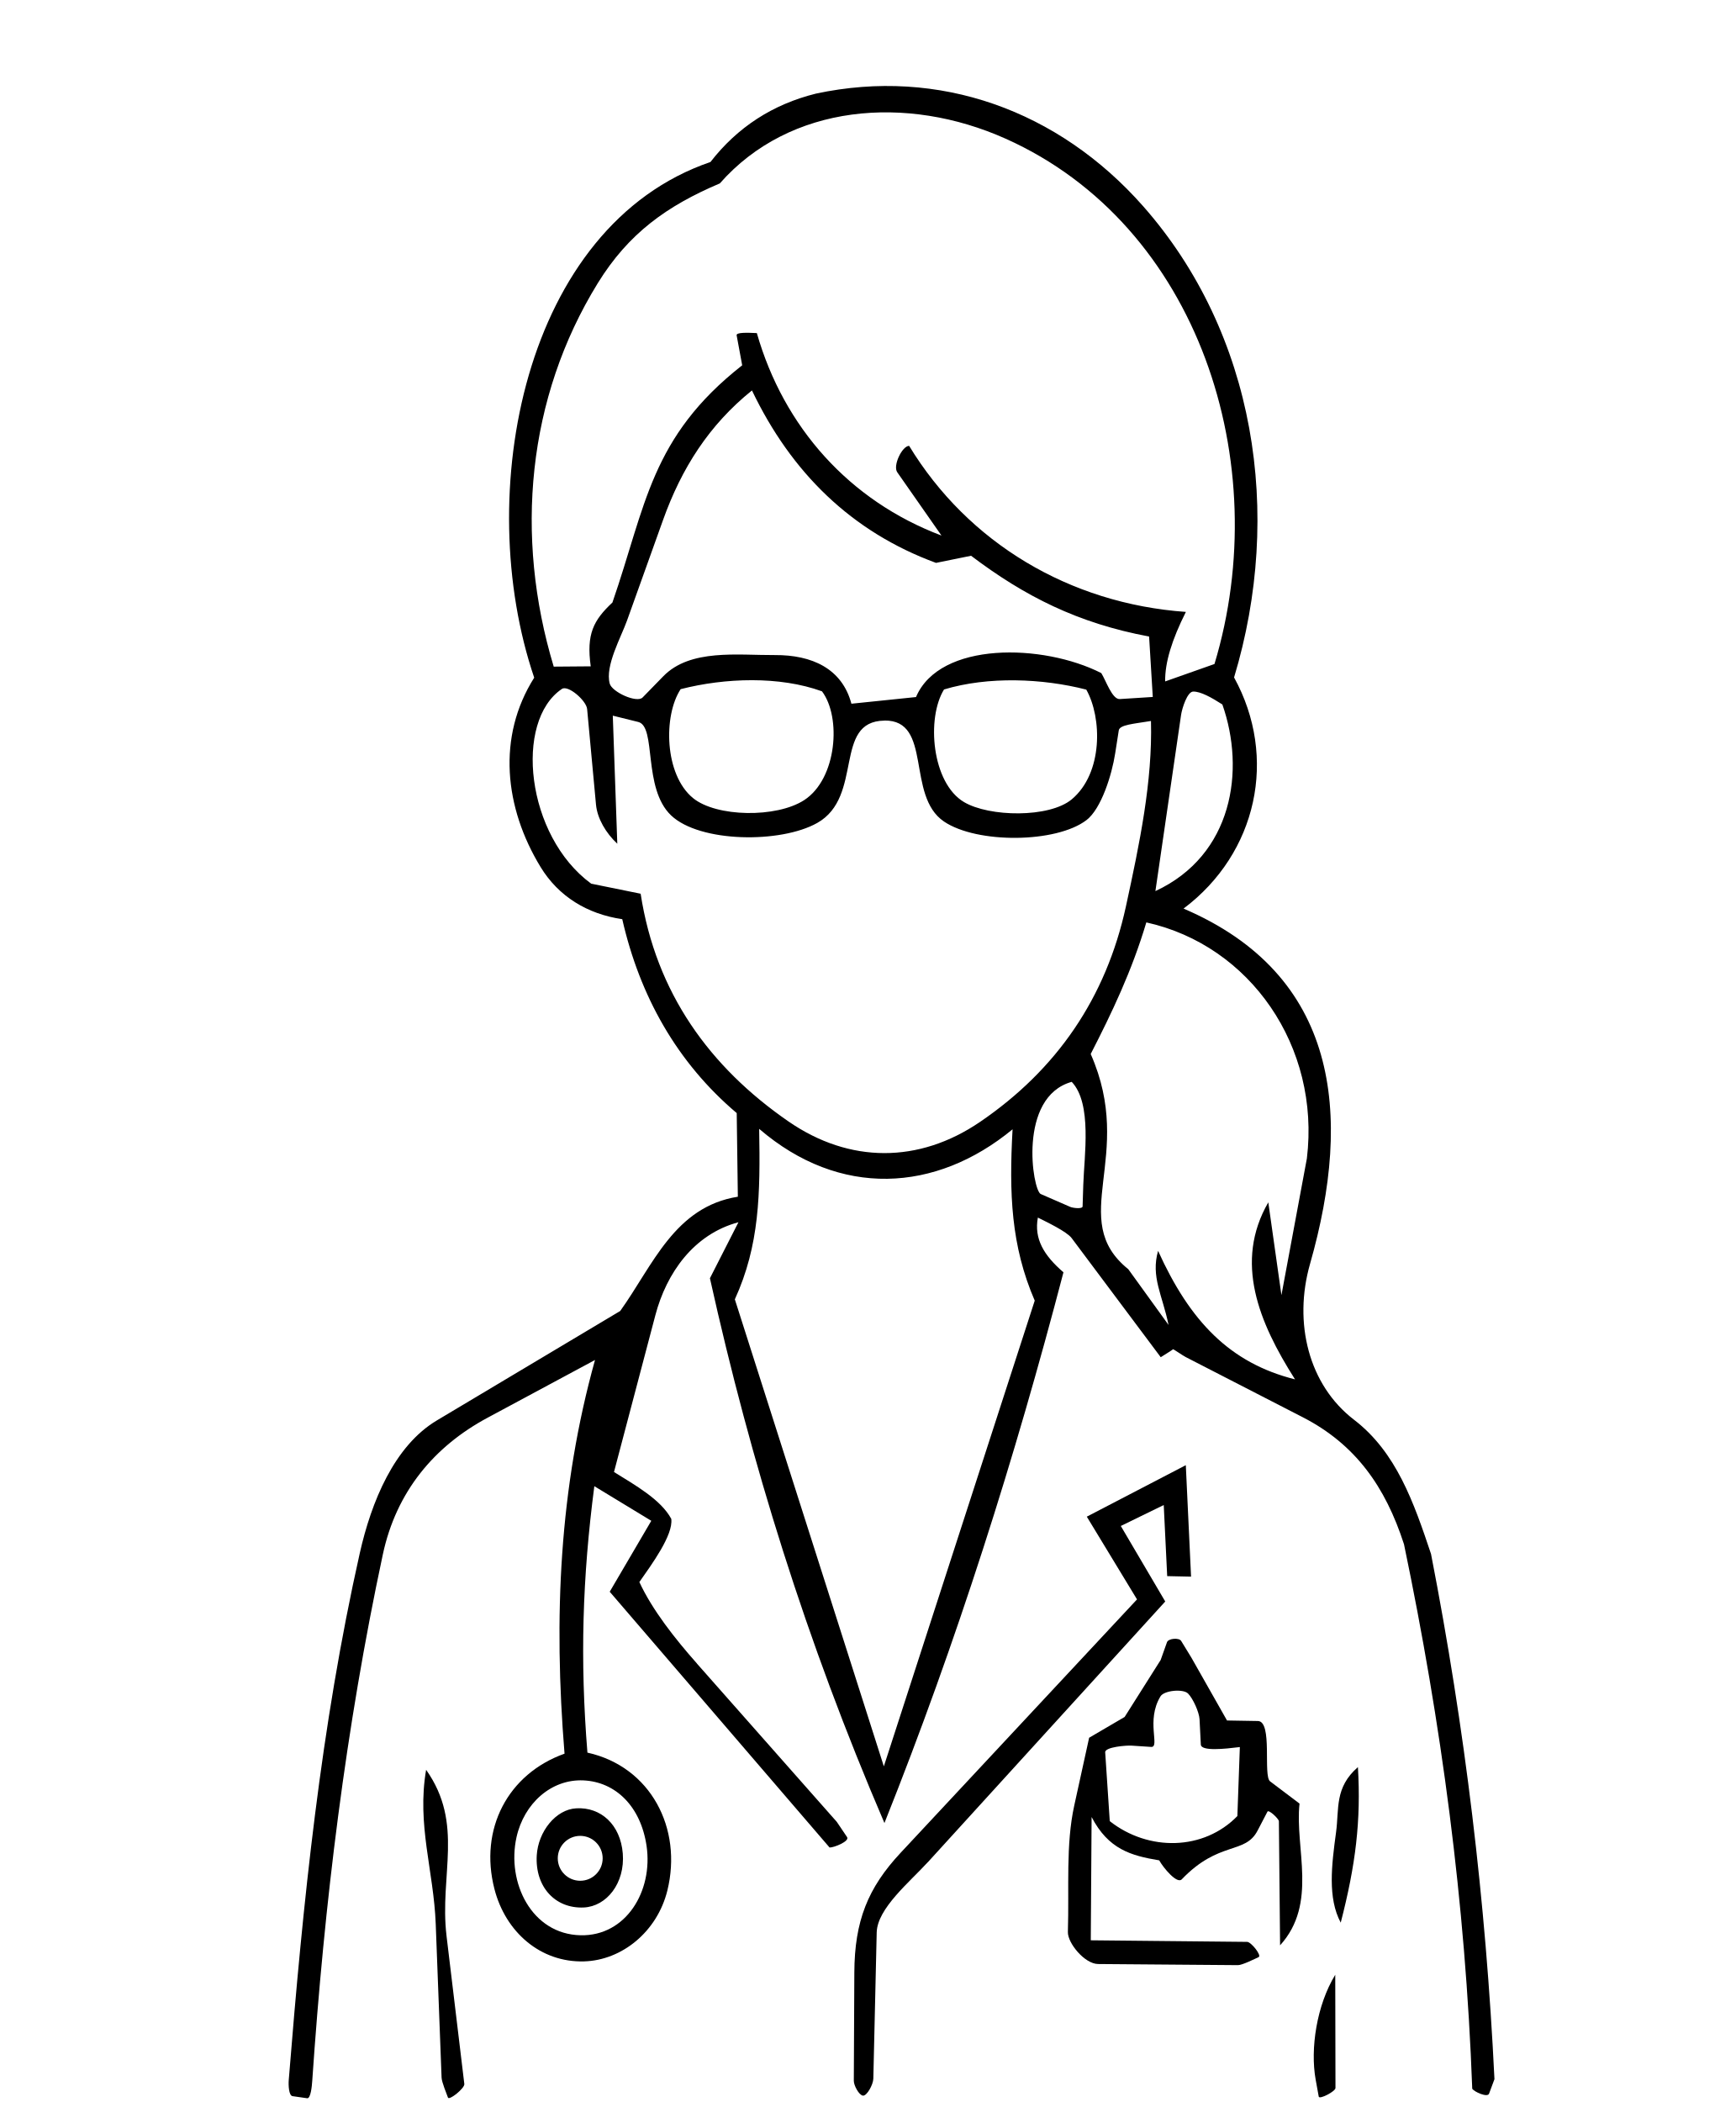
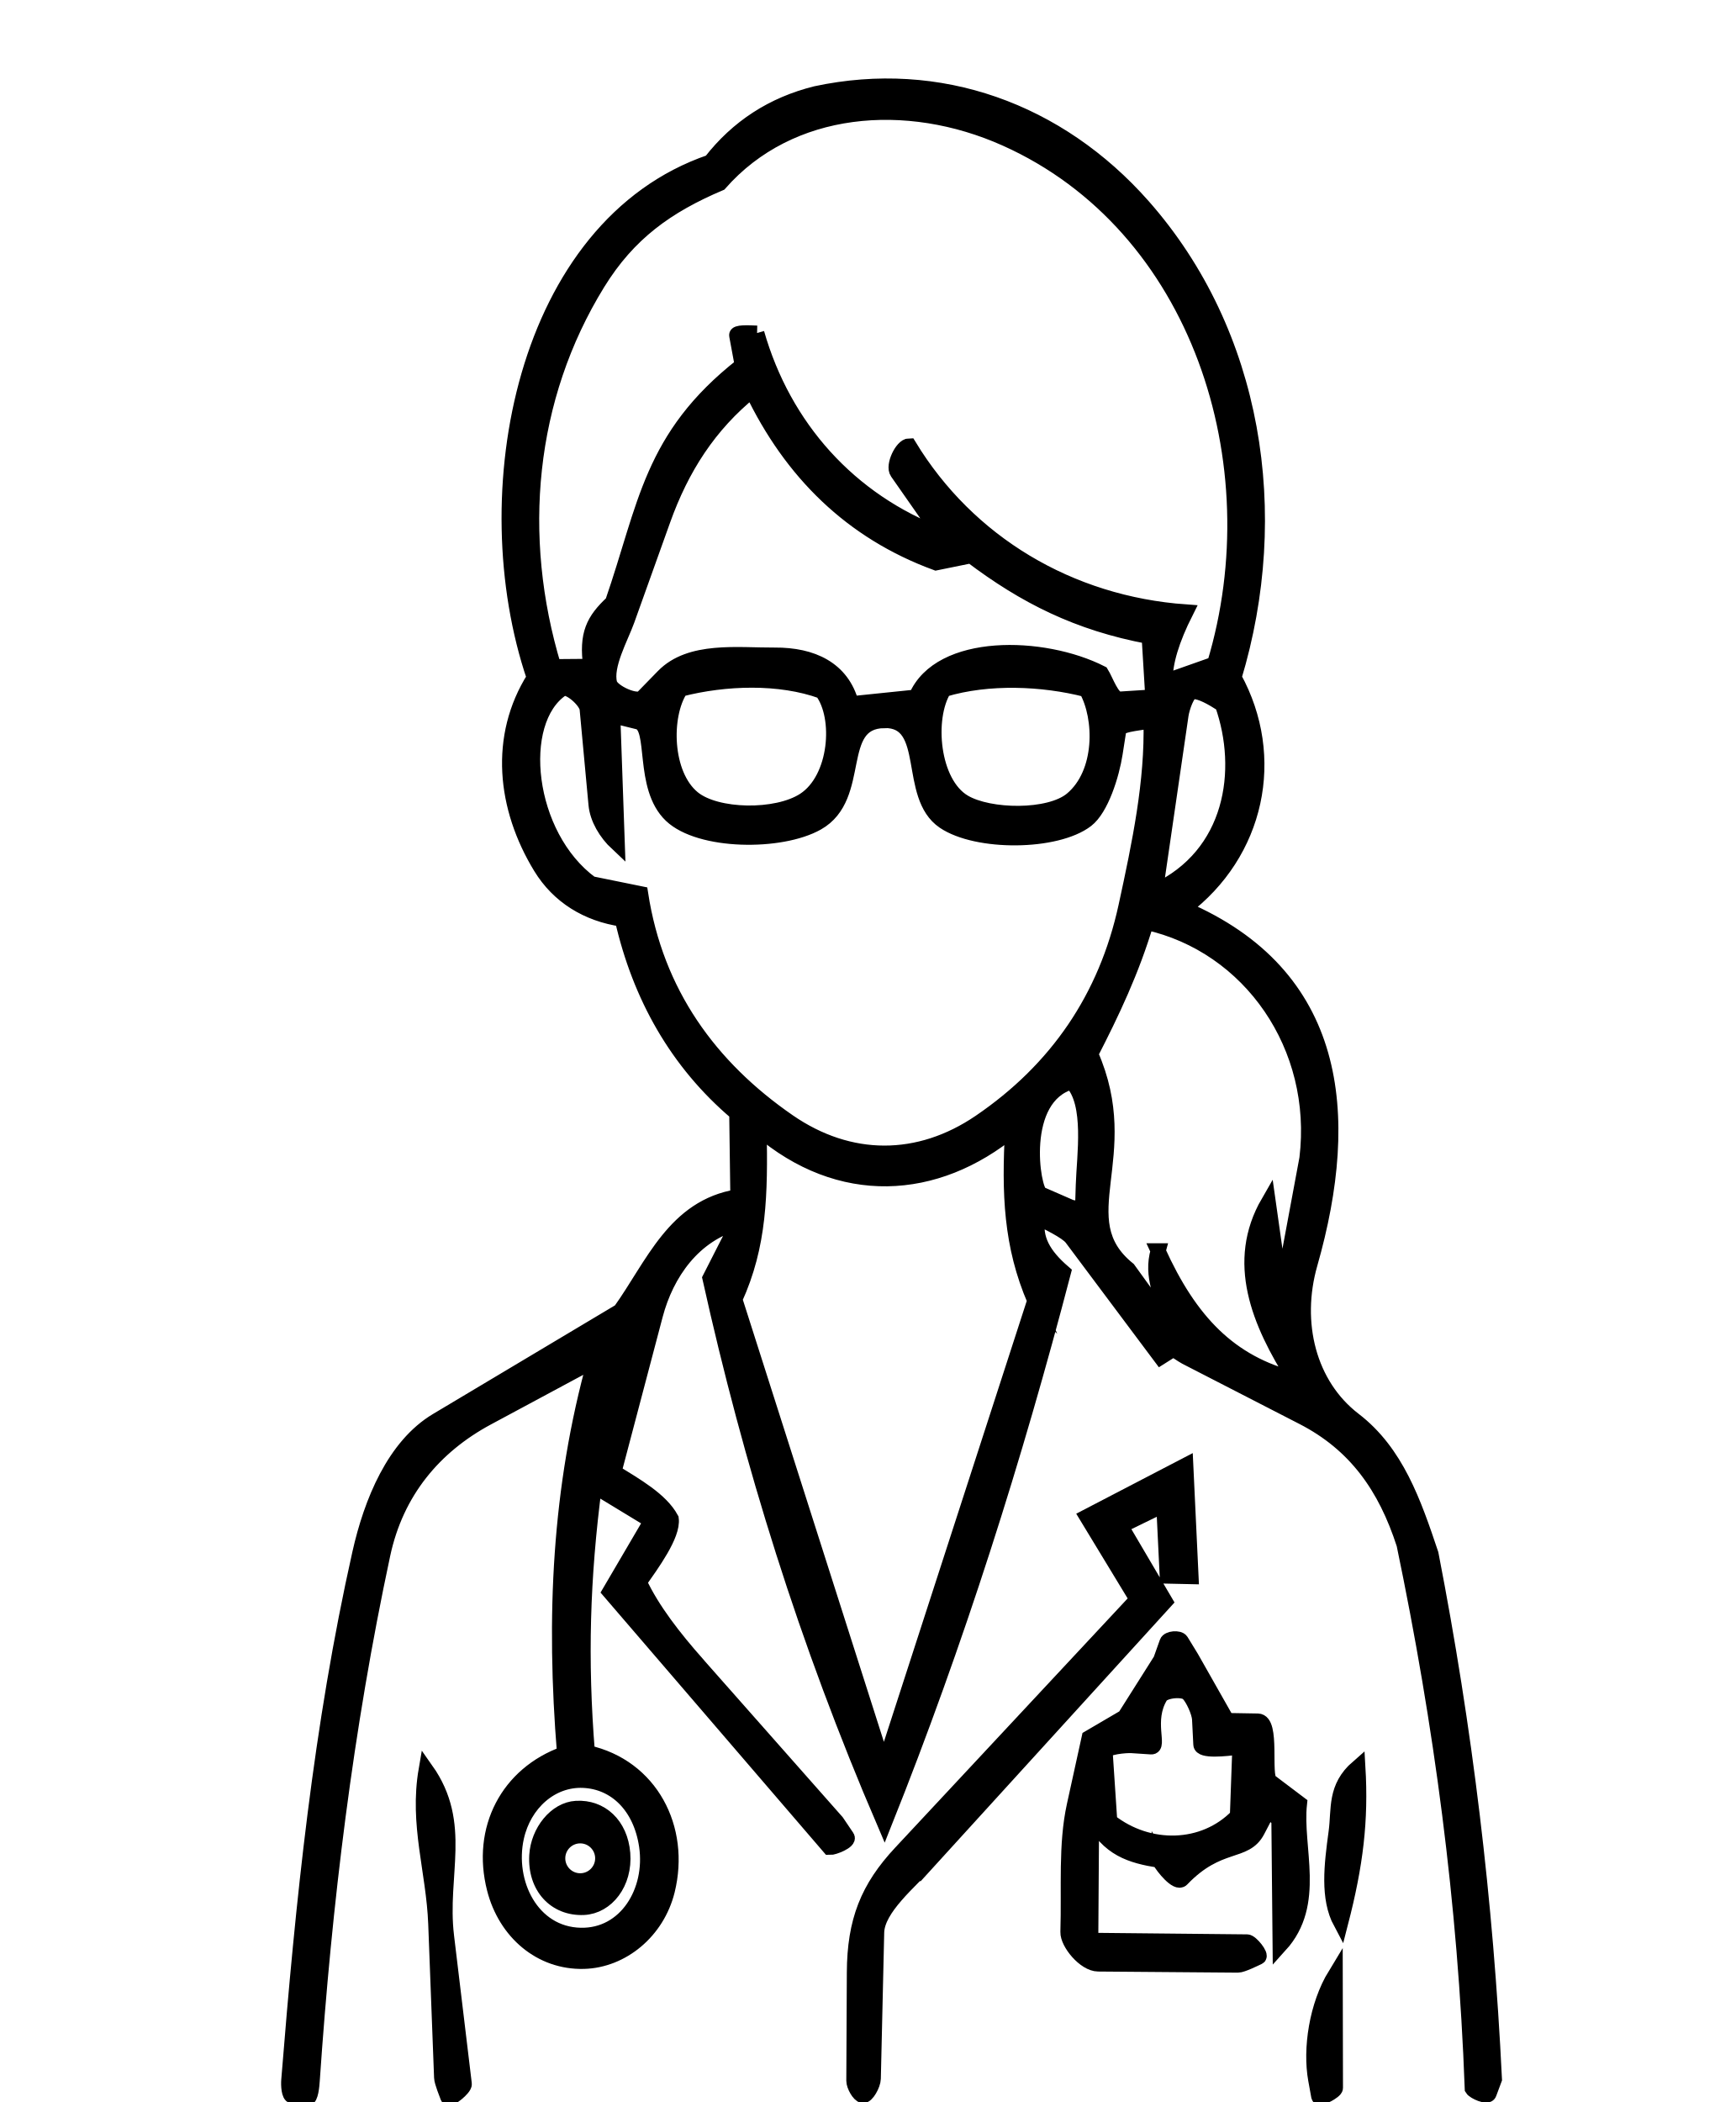
<svg xmlns="http://www.w3.org/2000/svg" id="_レイヤー_1" data-name="レイヤー 1" viewBox="0 0 231.24 280">
-   <path d="M92.85,221.6l18.63,21.08,1.37,2.03c.38.56-1.78,1.42-2.33,1.39l-29.29-34.07,5.54-9.45-7.59-4.61c-1.59,12.18-1.92,23.12-.92,35.49,8.43,1.87,12.69,10.09,10.65,18.37-1.35,5.47-6.04,9.3-11.11,9.44-5.77.16-10.45-3.88-11.93-9.65-2.05-7.97,1.78-15.32,9.34-18.02-1.48-18.24-.69-35.37,4.06-52.44l-14.33,7.7c-7.09,3.81-12.15,9.83-13.94,18.22-4.95,23.14-7.78,46.35-9.4,70.09-.04.66-.2,2.4-.68,2.33l-1.95-.28c-.49-.07-.56-1.45-.5-2.16,1.91-23.79,4.26-47,9.46-70.16,1.54-6.85,4.59-14.3,10.27-17.69l24.43-14.58c4.36-6.09,7.23-13.87,15.67-15.22l-.15-11.14c-7.95-6.73-12.91-15.57-15.25-25.83-4.66-.68-8.49-3.03-10.87-6.93-4.84-7.93-5.84-17.36-.86-25.24-8.29-24.42-1.46-60.16,23.48-68.69,3.6-4.64,8.29-7.68,14.05-9.11,16.41-3.51,32.31,2.22,43.58,14.98,14.97,16.96,18.71,40.98,12.13,62.79,5.85,10.63,3.09,23.41-6.73,30.79,20.59,8.81,22.58,27.24,16.85,47.33-2.24,7.85-.19,16.12,5.86,20.76,5.65,4.33,7.97,11.04,10.26,17.88,4.52,23.22,7.3,46.24,8.45,69.96l-.72,1.93c-.21.56-1.99-.25-2.24-.66-.91-24.84-4.11-48.63-9.09-72.52-2.48-7.68-6.47-13.31-13.46-16.91l-15.62-8.03c-.41-.21-1.65-1.08-1.69-1.04-.07.08-.88.58-1.64,1.06l-11.87-15.87c-.67-.89-3.39-2.17-4.5-2.73-.52,2.82.78,5.02,3.41,7.29-6.47,24.75-14.19,49.17-23.85,73.36-10.42-24.26-17.77-47.91-23.25-72.57l3.8-7.46c-5.96,1.59-9.59,6.77-11.07,12.39l-5.51,20.88c2.85,1.77,6.25,3.68,7.63,6.24.29,2.14-2.6,6.06-4.25,8.42,1.72,3.71,4.72,7.52,7.67,10.85ZM100.83,44.37c3.59,12.54,12.33,22.34,24.6,26.97l-5.89-8.43c-.62-.88.65-3.51,1.58-3.52,7.83,12.89,21.35,21.02,36.87,22.12-1.86,3.7-2.8,6.74-2.76,9.26l6.57-2.32c8.07-26.74-2.08-58.45-27.81-69.97-13.19-5.91-28.77-4.65-38.09,5.95-7.04,2.99-12.16,6.64-16.26,13.29-9.42,15.28-11.12,33.7-5.87,51.08l4.93-.04c-.6-4.3.37-6.14,2.89-8.5,4.46-12.87,5.06-22,17.29-31.6l-.74-3.99c-.08-.41,1.38-.36,2.7-.3ZM122.04,92.84c3.17-7.43,16.91-7.13,24.68-3.18.62.99,1.45,3.52,2.46,3.46l4.4-.28-.49-8.05c-9.49-1.77-16.58-5.36-23.72-10.76l-4.67.95c-11.26-4.14-19.28-12.03-24.52-22.97-5.72,4.6-9.38,10.36-11.85,17.27l-4.79,13.37c-.81,2.26-2.95,6.05-2.31,8.41.3,1.12,3.61,2.63,4.38,1.85l2.76-2.83c3.59-3.68,9.9-2.79,14.86-2.82s8.96,1.81,10.2,6.48l8.62-.89ZM107.14,106.58c4.37-2.84,4.97-11.05,2.37-14.49-5.64-2.05-12.9-1.81-18.83-.29-2.33,3.54-2.17,11.39,1.65,14.51,3.1,2.54,11.12,2.67,14.81.27ZM142.78,106.48c4.19-3.5,4.05-10.88,1.94-14.62-5.85-1.5-13.05-1.79-18.95-.02-2.37,3.83-1.63,12.46,2.66,15,3.37,2,11.36,2.13,14.35-.36ZM117.82,95.99c-6.86.09-2.71,10.11-8.94,13.63-4.87,2.75-15.65,2.63-19.47-1s-1.92-11.84-4.38-12.45l-3.39-.84.6,17.06c-1.52-1.42-2.67-3.36-2.84-5.23l-1.18-12.71c-.1-1.12-2.53-3.24-3.36-2.68-6.38,4.29-4.81,19.56,3.9,25.94l6.59,1.34c2.03,13.22,9.22,23.1,19.69,30.33,8.14,5.62,17.39,5.61,25.52.07,10.23-6.97,16.79-16.53,19.44-28.7,1.84-8.46,3.55-16.66,3.34-24.71-2.31.38-4.17.5-4.29,1.25l-.48,3.07c-.44,2.85-1.85,7.37-3.82,8.88-4.02,3.08-14.59,3.17-18.99.19-5.09-3.45-1.48-13.54-7.94-13.45ZM153.93,118.7c10.33-4.8,12-16.11,8.92-24.86-1.48-.95-2.89-1.73-3.88-1.72-.79,0-1.49,2.23-1.62,3.11l-3.42,23.47ZM154.28,166.61c4.25,9.39,9.56,14.95,18.25,17.13-4.84-7.61-8.14-15.65-3.56-23.58l1.75,12.36,3.39-18.21c1.8-14.89-7.54-28.38-21.39-31.44-1.92,6.45-4.59,12.04-7.41,17.53,6.04,13.69-3.27,21.99,5.01,28.67l5.36,7.42c-.8-3.95-2.39-6.4-1.39-9.88ZM142.54,160.75c.41.18,1.68.32,1.69-.05l.09-2.86c.12-3.86,1.21-10.84-1.54-13.73-7.22,2.01-5.22,14.46-4.13,14.94l3.9,1.7ZM137.86,173.27c-3.18-7.36-3.43-14.29-2.96-22.84-10.24,8.44-23.03,9.16-33.76-.06.16,8.7.05,15.51-3.24,22.71l19.85,62.21,20.1-62.03ZM86.14,245.89c-.78-5.3-4.15-8.54-8.42-8.73s-7.91,3.06-8.91,7.58c-1.33,6.01,2.01,12.91,8.54,13.05,6.06.13,9.67-5.9,8.79-11.9Z" />
-   <path d="M154.43,247.81c-3.78-.63-6.76-1.48-9-5.77l-.11,16.42,20.83.21c.53,0,1.98,1.82,1.53,2.03s-2.2,1.08-2.75,1.07l-18.63-.15c-1.8-.01-4.08-2.81-4.03-4.27.18-5.92-.3-11.61.85-16.85l1.98-9.02,4.73-2.77,4.8-7.59.84-2.36c.18-.52,1.6-.64,1.89-.18l1.37,2.24,4.74,8.36,4.11.07c2.01.03.66,7.31,1.63,8.04l3.92,2.96c-.65,5.97,2.48,13.29-2.59,18.88l-.16-16.54c-.04-.35-1.36-1.58-1.52-1.27l-1.32,2.53c-1.67,3.22-5.14,1.31-10.1,6.49-.63.66-2.46-1.54-3.01-2.54ZM164.85,241.91l.33-9.19c-2.03.25-5.16.59-5.2-.34l-.17-3.37c-.05-.93-.87-2.76-1.53-3.42s-3.18-.42-3.67.37c-1.98,3.24-.02,6.82-1.25,6.74l-2.59-.17c-.71-.05-3.58.18-3.53.89l.61,9.17c5.18,4.07,12.53,3.92,17-.68Z" />
-   <path d="M123.61,248.05c-2.37,2.61-6.73,6.15-6.81,9.36l-.45,19.48c-.02.81-.88,2.35-1.4,2.26s-1.2-1.34-1.2-1.97l.07-14.42c.03-6.87,1.8-11.28,6.17-15.96l31.49-33.75-6.69-11.02,13.19-6.86.7,14.85-3.18-.07-.46-9.47-5.72,2.79,5.92,10.06-31.63,34.73Z" />
-   <path d="M59.49,257.88l2.37,19.72c.07.56-2.03,2.24-2.18,1.81s-.83-2.05-.85-2.66l-.78-20.47c-.27-7.07-2.54-13.22-1.28-20.53,5.1,7.22,1.75,13.99,2.72,22.12Z" />
-   <path d="M178.62,256.11c-1.76-3.29-1.22-7.64-.62-12.06.42-3.1-.22-5.94,2.91-8.66.42,7.13-.29,12.98-2.29,20.72Z" />
-   <path d="M177.92,278.14c0,.44-2.15,1.57-2.23,1.14l-.41-2.26c-.74-4.11.13-9.9,2.61-13.97l.03,15.09Z" />
-   <path d="M82.97,246.88c.32,3.96-2.15,7.07-5.2,7.21-3.8.17-6.51-2.75-6.26-6.95.19-3.14,2.51-6.11,5.26-6.26,3.29-.19,5.89,2.18,6.2,6.01ZM80.29,247.54c0-1.65-1.34-2.99-2.99-2.99s-2.99,1.34-2.99,2.99,1.34,2.99,2.99,2.99,2.99-1.34,2.99-2.99Z" />
+   <defs>
+     <style>
+       .cls-1 {
+         stroke: #000;
+         stroke-miterlimit: 10;
+         stroke-width: 2px;
+       }
+     </style>
+   </defs>
+   <path class="cls-1" d="M92.85,221.6l18.63,21.08,1.37,2.03c.38.56-1.78,1.42-2.33,1.39l-29.29-34.07,5.54-9.45-7.59-4.61c-1.59,12.18-1.92,23.12-.92,35.49,8.43,1.87,12.69,10.09,10.65,18.37-1.35,5.47-6.04,9.3-11.11,9.44-5.77.16-10.45-3.88-11.93-9.65-2.05-7.97,1.78-15.32,9.34-18.02-1.48-18.24-.69-35.37,4.06-52.44l-14.33,7.7c-7.09,3.81-12.15,9.83-13.94,18.22-4.95,23.14-7.78,46.35-9.4,70.09-.04.66-.2,2.4-.68,2.33l-1.95-.28c-.49-.07-.56-1.45-.5-2.16,1.91-23.79,4.26-47,9.46-70.16,1.54-6.85,4.59-14.3,10.27-17.69l24.43-14.58c4.36-6.09,7.23-13.87,15.67-15.22l-.15-11.14c-7.95-6.73-12.91-15.57-15.25-25.83-4.66-.68-8.49-3.03-10.87-6.93-4.84-7.93-5.84-17.36-.86-25.24-8.29-24.42-1.46-60.16,23.48-68.69,3.6-4.64,8.29-7.68,14.05-9.11,16.41-3.51,32.31,2.22,43.58,14.98,14.97,16.96,18.71,40.98,12.13,62.79,5.85,10.63,3.09,23.41-6.73,30.79,20.59,8.81,22.58,27.24,16.85,47.33-2.24,7.85-.19,16.12,5.86,20.76,5.65,4.33,7.97,11.04,10.26,17.88,4.52,23.22,7.3,46.24,8.45,69.96l-.72,1.93c-.21.56-1.99-.25-2.24-.66-.91-24.84-4.11-48.63-9.09-72.52-2.48-7.68-6.47-13.31-13.46-16.91l-15.62-8.03c-.41-.21-1.65-1.08-1.69-1.04-.07.08-.88.58-1.64,1.06l-11.87-15.87c-.67-.89-3.39-2.17-4.5-2.73-.52,2.82.78,5.02,3.41,7.29-6.47,24.75-14.19,49.17-23.85,73.36-10.42-24.26-17.77-47.91-23.25-72.57l3.8-7.46c-5.96,1.59-9.59,6.77-11.07,12.39l-5.51,20.88c2.85,1.77,6.25,3.68,7.63,6.24.29,2.14-2.6,6.06-4.25,8.42,1.72,3.71,4.72,7.52,7.67,10.85ZM100.83,44.37c3.59,12.54,12.33,22.34,24.6,26.97l-5.89-8.43c-.62-.88.65-3.51,1.58-3.52,7.83,12.89,21.35,21.02,36.87,22.12-1.86,3.7-2.8,6.74-2.76,9.26l6.57-2.32c8.07-26.74-2.08-58.45-27.81-69.97-13.19-5.91-28.77-4.65-38.09,5.95-7.04,2.99-12.16,6.64-16.26,13.29-9.42,15.28-11.12,33.7-5.87,51.08l4.93-.04c-.6-4.3.37-6.14,2.89-8.5,4.46-12.87,5.06-22,17.29-31.6l-.74-3.99c-.08-.41,1.38-.36,2.7-.3ZM122.04,92.84c3.17-7.43,16.91-7.13,24.68-3.18.62.99,1.45,3.52,2.46,3.46l4.4-.28-.49-8.05c-9.49-1.77-16.58-5.36-23.72-10.76l-4.67.95c-11.26-4.14-19.28-12.03-24.52-22.97-5.72,4.6-9.38,10.36-11.85,17.27l-4.79,13.37c-.81,2.26-2.95,6.05-2.31,8.41.3,1.12,3.61,2.63,4.38,1.85l2.76-2.83c3.59-3.68,9.9-2.79,14.86-2.82s8.96,1.81,10.2,6.48l8.62-.89ZM107.14,106.58c4.37-2.84,4.97-11.05,2.37-14.49-5.64-2.05-12.9-1.81-18.83-.29-2.33,3.54-2.17,11.39,1.65,14.51,3.1,2.54,11.12,2.67,14.81.27ZM142.78,106.48c4.19-3.5,4.05-10.88,1.94-14.62-5.85-1.5-13.05-1.79-18.95-.02-2.37,3.83-1.63,12.46,2.66,15,3.37,2,11.36,2.13,14.35-.36ZM117.82,95.99c-6.86.09-2.71,10.11-8.94,13.63-4.87,2.75-15.65,2.63-19.47-1-4-3.8-1.92-11.84-4.38-12.45l-3.39-.84.6,17.06c-1.52-1.42-2.67-3.36-2.84-5.23l-1.18-12.71c-.1-1.12-2.53-3.24-3.36-2.68-6.38,4.29-4.81,19.56,3.9,25.94l6.59,1.34c2.03,13.22,9.22,23.1,19.69,30.33,8.14,5.62,17.39,5.61,25.52.07,10.23-6.97,16.79-16.53,19.44-28.7,1.84-8.46,3.55-16.66,3.34-24.71-2.31.38-4.17.5-4.29,1.25l-.48,3.07c-.44,2.85-1.85,7.37-3.82,8.88-4.02,3.08-14.59,3.17-18.99.19-5.09-3.45-1.48-13.54-7.94-13.45ZM153.93,118.7c10.33-4.8,12-16.11,8.92-24.86-1.48-.95-2.89-1.73-3.88-1.72-.79,0-1.49,2.23-1.62,3.11l-3.42,23.47ZM154.28,166.61c4.25,9.39,9.56,14.95,18.25,17.13-4.84-7.61-8.14-15.65-3.56-23.58l1.75,12.36,3.39-18.21c1.8-14.89-7.54-28.38-21.39-31.44-1.92,6.45-4.59,12.04-7.41,17.53,6.04,13.69-3.27,21.99,5.01,28.67l5.36,7.42c-.8-3.95-2.39-6.4-1.39-9.88ZM142.54,160.75c.41.18,1.68.32,1.69-.05l.09-2.86c.12-3.86,1.21-10.84-1.54-13.73-7.22,2.01-5.22,14.46-4.13,14.94l3.9,1.7ZM137.86,173.27c-3.18-7.36-3.43-14.29-2.96-22.84-10.24,8.44-23.03,9.16-33.76-.06.16,8.7.05,15.51-3.24,22.71l19.85,62.21,20.1-62.03ZM86.14,245.89c-.78-5.3-4.15-8.54-8.42-8.73s-7.91,3.06-8.91,7.58c-1.33,6.01,2.01,12.91,8.54,13.05,6.06.13,9.67-5.9,8.79-11.9Z" />
+   <path class="cls-1" d="M154.43,247.81c-3.78-.63-6.76-1.48-9-5.77l-.11,16.42,20.83.21c.53,0,1.98,1.82,1.53,2.03s-2.2,1.08-2.75,1.07l-18.63-.15c-1.8-.01-4.08-2.81-4.03-4.27.18-5.92-.3-11.61.85-16.85l1.98-9.02,4.73-2.77,4.8-7.59.84-2.36c.18-.52,1.6-.64,1.89-.18l1.37,2.24,4.74,8.36,4.11.07c2.01.03.66,7.31,1.63,8.04l3.92,2.96c-.65,5.97,2.48,13.29-2.59,18.88l-.16-16.54c-.04-.35-1.36-1.58-1.52-1.27l-1.32,2.53c-1.67,3.22-5.14,1.31-10.1,6.49-.63.66-2.46-1.54-3.01-2.54ZM164.85,241.91l.33-9.19c-2.03.25-5.16.59-5.2-.34l-.17-3.37c-.05-.93-.87-2.76-1.53-3.42-.66-.66-3.18-.42-3.67.37-1.98,3.24-.02,6.82-1.25,6.74l-2.59-.17c-.71-.05-3.58.18-3.53.89l.61,9.17c5.18,4.07,12.53,3.92,17-.68Z" />
+   <path class="cls-1" d="M123.61,248.05c-2.37,2.61-6.73,6.15-6.81,9.36l-.45,19.48c-.02.81-.88,2.35-1.4,2.26s-1.2-1.34-1.2-1.97l.07-14.42c.03-6.87,1.8-11.28,6.17-15.96l31.49-33.75-6.69-11.02,13.19-6.86.7,14.85-3.18-.07-.46-9.47-5.72,2.79,5.92,10.06-31.63,34.73Z" />
+   <path class="cls-1" d="M59.49,257.88l2.37,19.72c.07.56-2.03,2.24-2.18,1.81s-.83-2.05-.85-2.66l-.78-20.47c-.27-7.07-2.54-13.22-1.28-20.53,5.1,7.22,1.75,13.99,2.72,22.12Z" />
+   <path class="cls-1" d="M178.62,256.11c-1.76-3.29-1.22-7.64-.62-12.06.42-3.1-.22-5.94,2.91-8.66.42,7.13-.29,12.98-2.29,20.72Z" />
+   <path class="cls-1" d="M177.92,278.14c0,.44-2.15,1.57-2.23,1.14l-.41-2.26c-.74-4.11.13-9.9,2.61-13.97l.03,15.09Z" />
+   <path class="cls-1" d="M82.97,246.88c.32,3.96-2.15,7.07-5.2,7.21-3.8.17-6.51-2.75-6.26-6.95.19-3.14,2.51-6.11,5.26-6.26,3.29-.19,5.89,2.18,6.2,6.01ZM80.29,247.54c0-1.65-1.34-2.99-2.99-2.99s-2.99,1.34-2.99,2.99,1.34,2.99,2.99,2.99,2.99-1.34,2.99-2.99Z" />
</svg>
